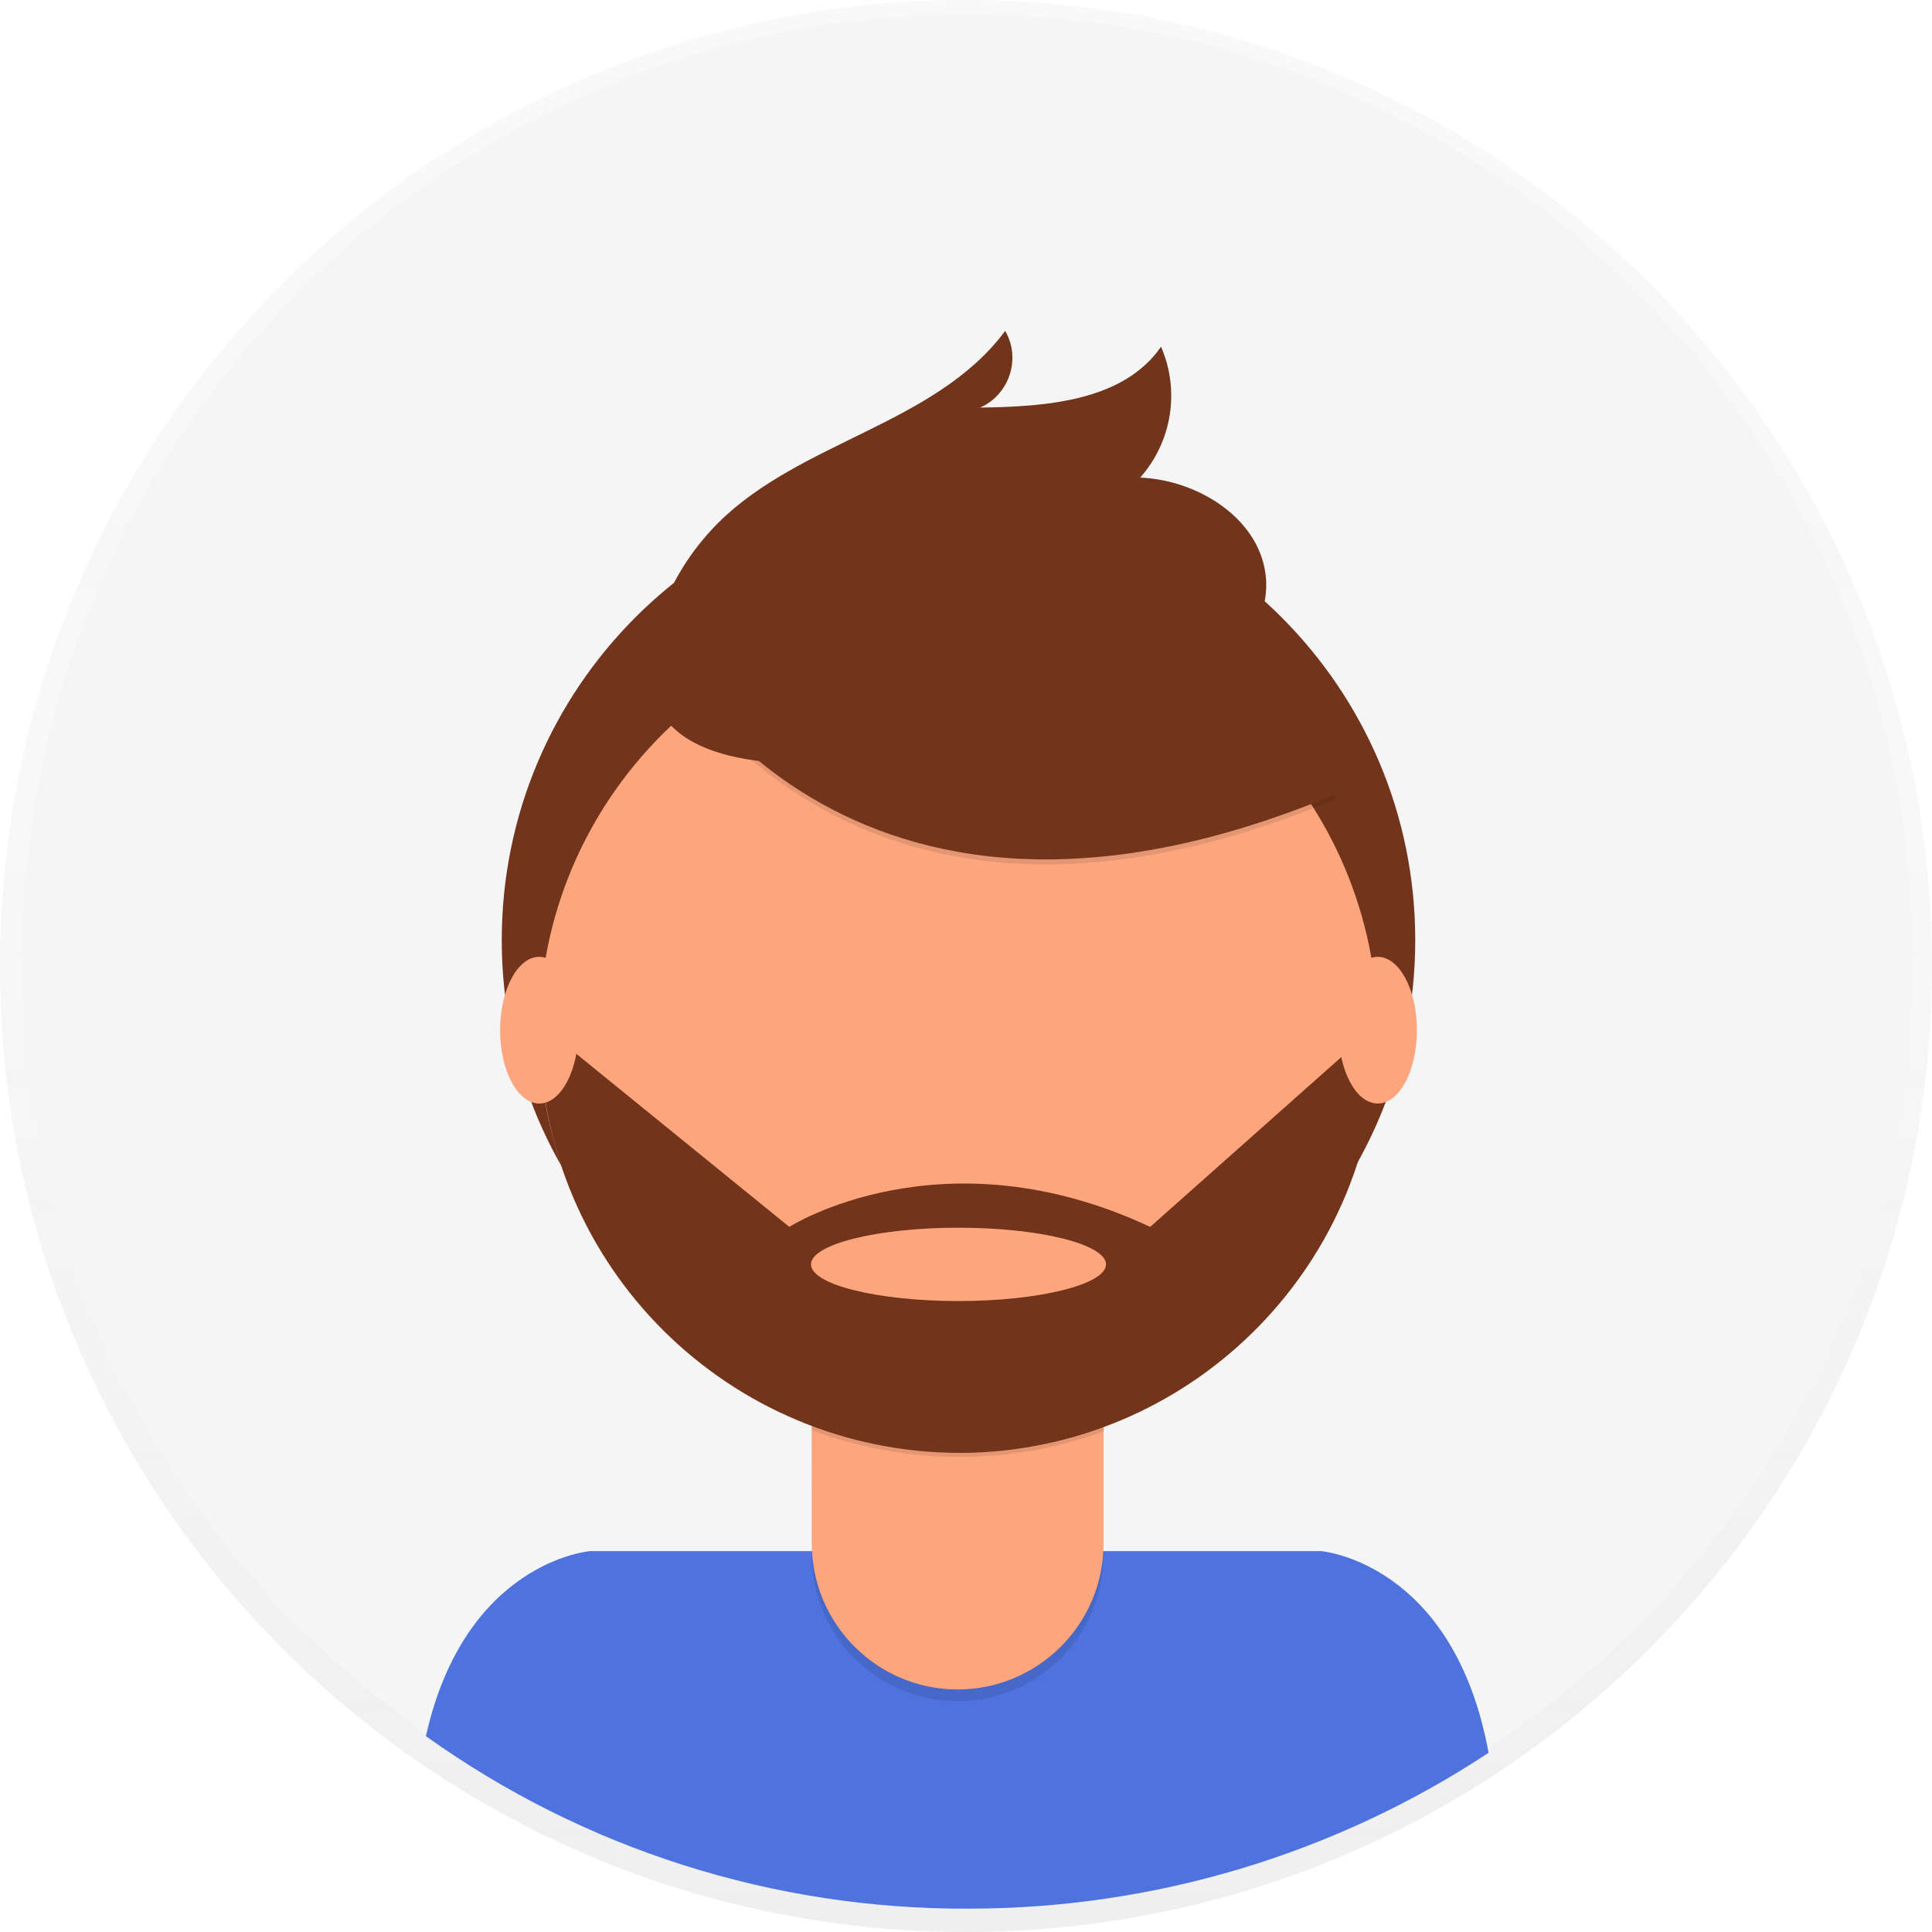
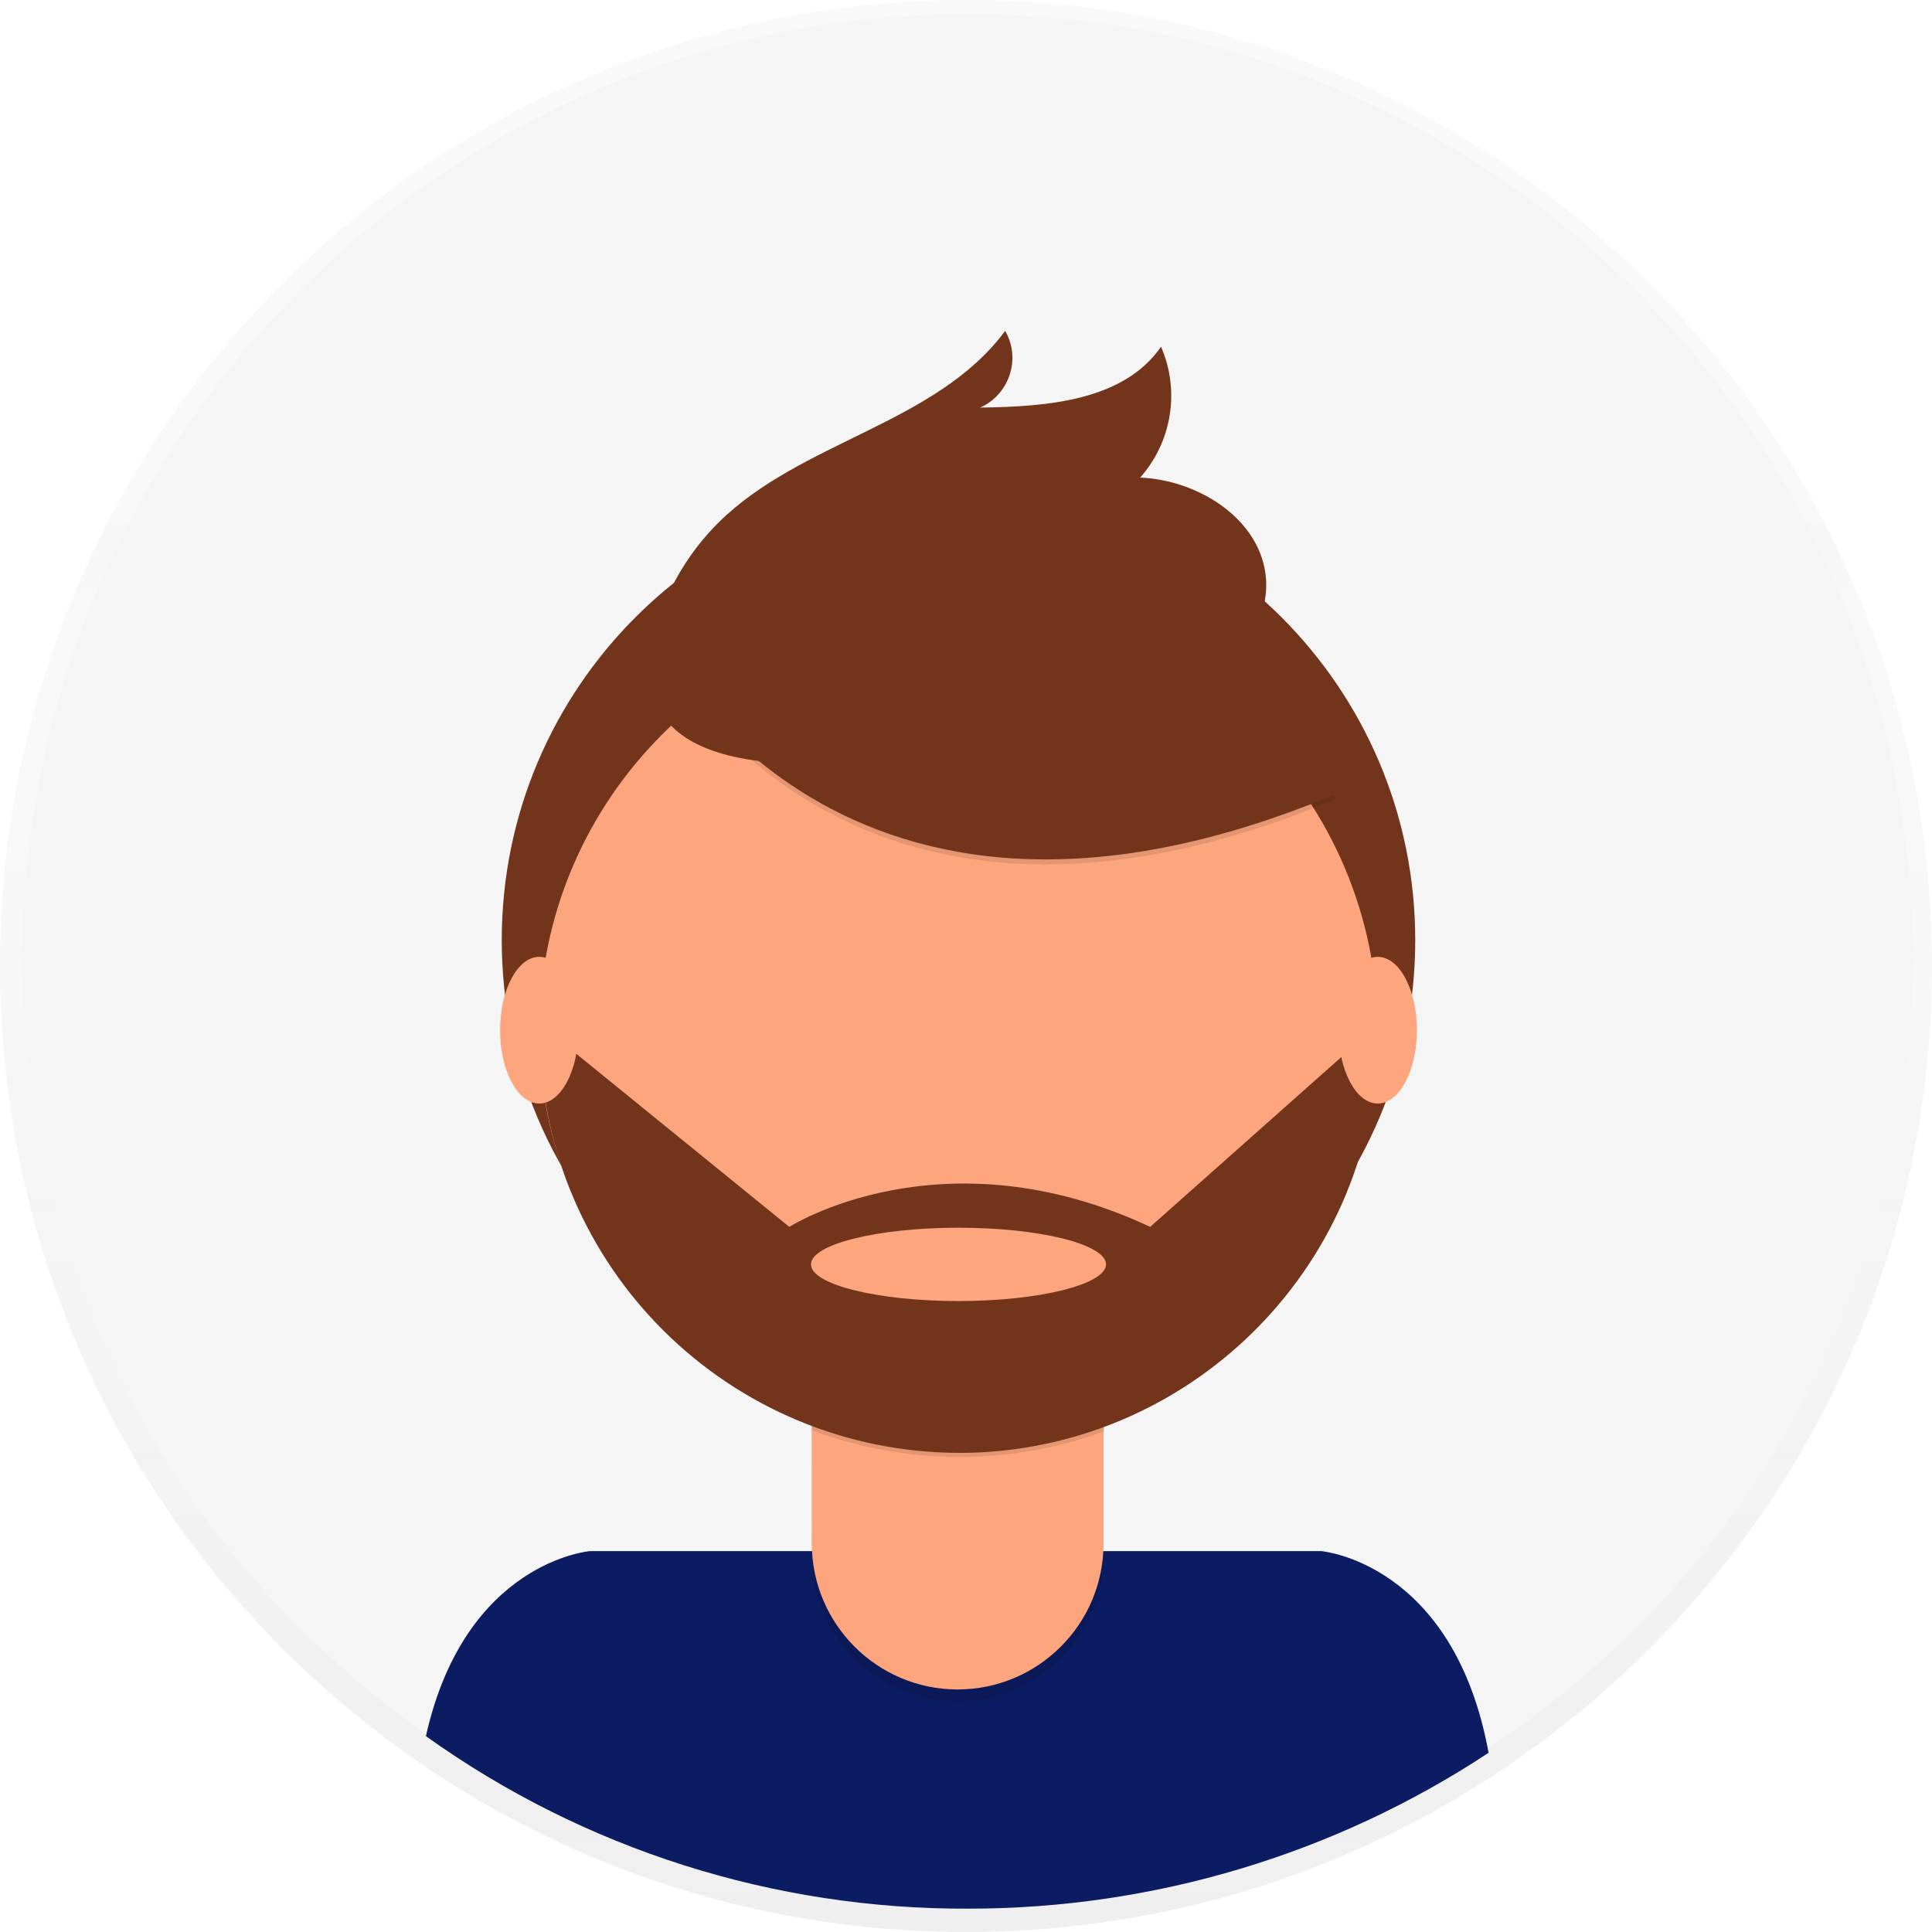
<svg xmlns="http://www.w3.org/2000/svg" version="1.1" id="_x38_8ce59e9-c4b8-4d1d-9d7a-ce0190159aa8" x="0px" y="0px" viewBox="0 0 231.8 231.8" style="enable-background:new 0 0 231.8 231.8;" xml:space="preserve">
  <style type="text/css">
	.st0{opacity:0.5;}
	.st1{fill:url(#SVGID_1_);}
	.st2{fill:#F5F5F5;}
- 	.st3{fill:#4E73DF;}
+ 	.st3{fill:#0c1c62;}
	.st4{fill:#72351C;}
	.st5{opacity:0.1;enable-background:new    ;}
	.st6{fill:#FDA57D;}
</style>
  <g class="st0">
    <linearGradient id="SVGID_1_" gradientUnits="userSpaceOnUse" x1="115.89" y1="526.22" x2="115.89" y2="758" gradientTransform="matrix(1 0 0 -1 0 758)">
      <stop offset="0" style="stop-color:#808080;stop-opacity:0.25" />
      <stop offset="0.54" style="stop-color:#808080;stop-opacity:0.12" />
      <stop offset="1" style="stop-color:#808080;stop-opacity:0.1" />
    </linearGradient>
    <circle class="st1" cx="115.9" cy="115.9" r="115.9" />
  </g>
  <circle class="st2" cx="116.1" cy="115.1" r="113.4" />
  <path class="st3" d="M116.2,229c22.2,0,43.9-6.5,62.4-18.7c-4.2-22.9-20.1-24.2-20.1-24.2H70.8c0,0-15,1.2-19.7,22.2  C70.1,221.9,92.9,229.1,116.2,229z" />
  <circle class="st4" cx="115" cy="112.8" r="54.8" />
  <path class="st5" d="M97.3,158.4h35.1l0,0v28.1c0,9.7-7.8,17.6-17.5,17.6c0,0,0,0,0,0l0,0c-9.7,0-17.5-7.9-17.5-17.5L97.3,158.4  L97.3,158.4z" />
  <path class="st6" d="M100.7,157.1h28.4c1.9,0,3.3,1.5,3.3,3.4v24.7c0,9.7-7.9,17.5-17.5,17.5l0,0c-9.7,0-17.5-7.9-17.5-17.5v-24.7  C97.3,158.6,98.8,157.1,100.7,157.1L100.7,157.1z" />
  <path class="st5" d="M97.4,171.6c11.3,4.2,23.8,4.3,35.1,0.1v-4.3H97.4V171.6z" />
  <circle class="st6" cx="115" cy="123.7" r="50.3" />
  <path class="st5" d="M79.2,77.9c0,0,21.2,43,81,18l-13.9-21.8l-24.7-8.9L79.2,77.9z" />
  <path class="st4" d="M79.2,77.3c0,0,21.2,43,81,18l-13.9-21.8l-24.7-8.9L79.2,77.3z" />
  <path class="st4" d="M79,74.4c1.4-4.4,3.9-8.4,7.2-11.7c9.9-9.8,26.1-11.8,34.4-23c1.8,3.1,0.7,7.1-2.4,8.9  c-0.2,0.1-0.4,0.2-0.6,0.3c8-0.1,17.2-0.8,21.7-7.3c2.3,5.3,1.3,11.4-2.5,15.7c7.1,0.3,14.6,5.1,15.1,12.2c0.3,4.7-2.6,9.1-6.5,11.9  s-8.5,3.9-13.1,4.9C118.8,89.2,70.3,101.6,79,74.4z" />
  <path class="st4" d="M165.3,124.1H164L138,147.2c-25-11.7-43.3,0-43.3,0l-27.2-22.1l-2.7,0.3c0.8,27.8,23.9,49.6,51.7,48.9  C143.6,173.5,165.3,151.3,165.3,124.1L165.3,124.1z M115,156.1c-9.8,0-17.7-2-17.7-4.4s7.9-4.4,17.7-4.4s17.7,2,17.7,4.4  S124.7,156.1,115,156.1L115,156.1z" />
  <ellipse class="st6" cx="64.7" cy="123.6" rx="4.7" ry="8.8" />
  <ellipse class="st6" cx="165.3" cy="123.6" rx="4.7" ry="8.8" />
</svg>
